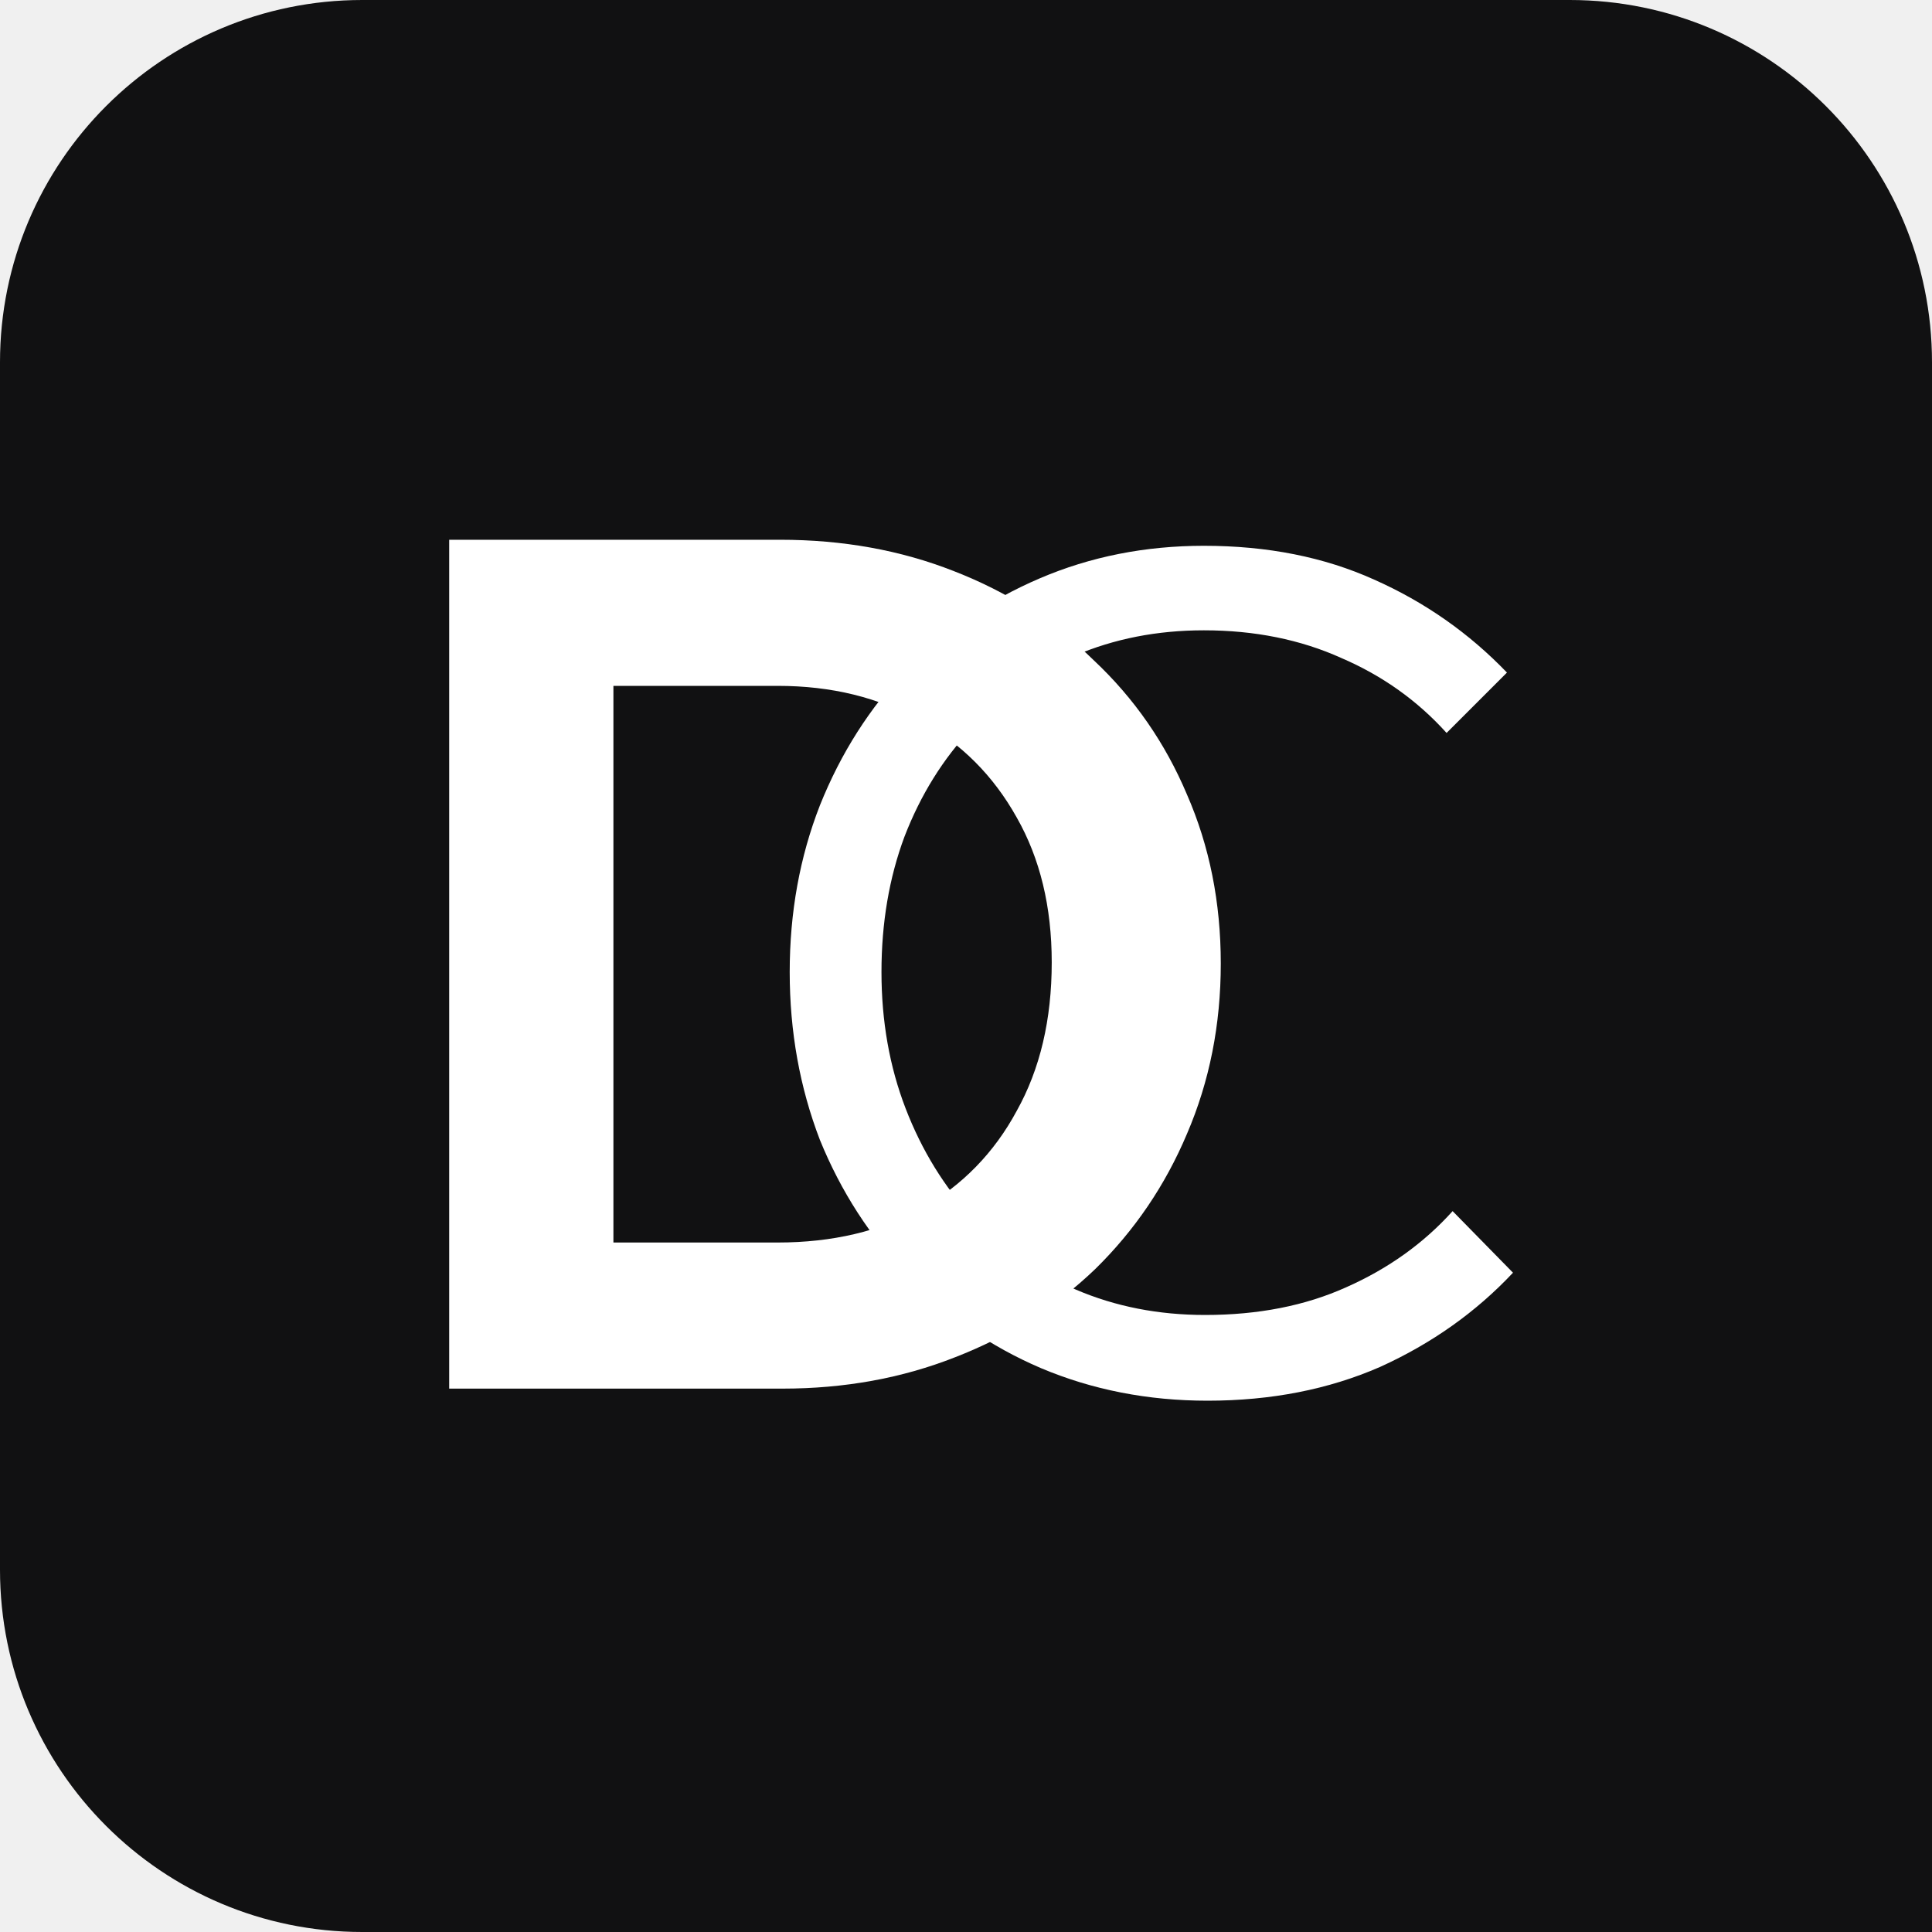
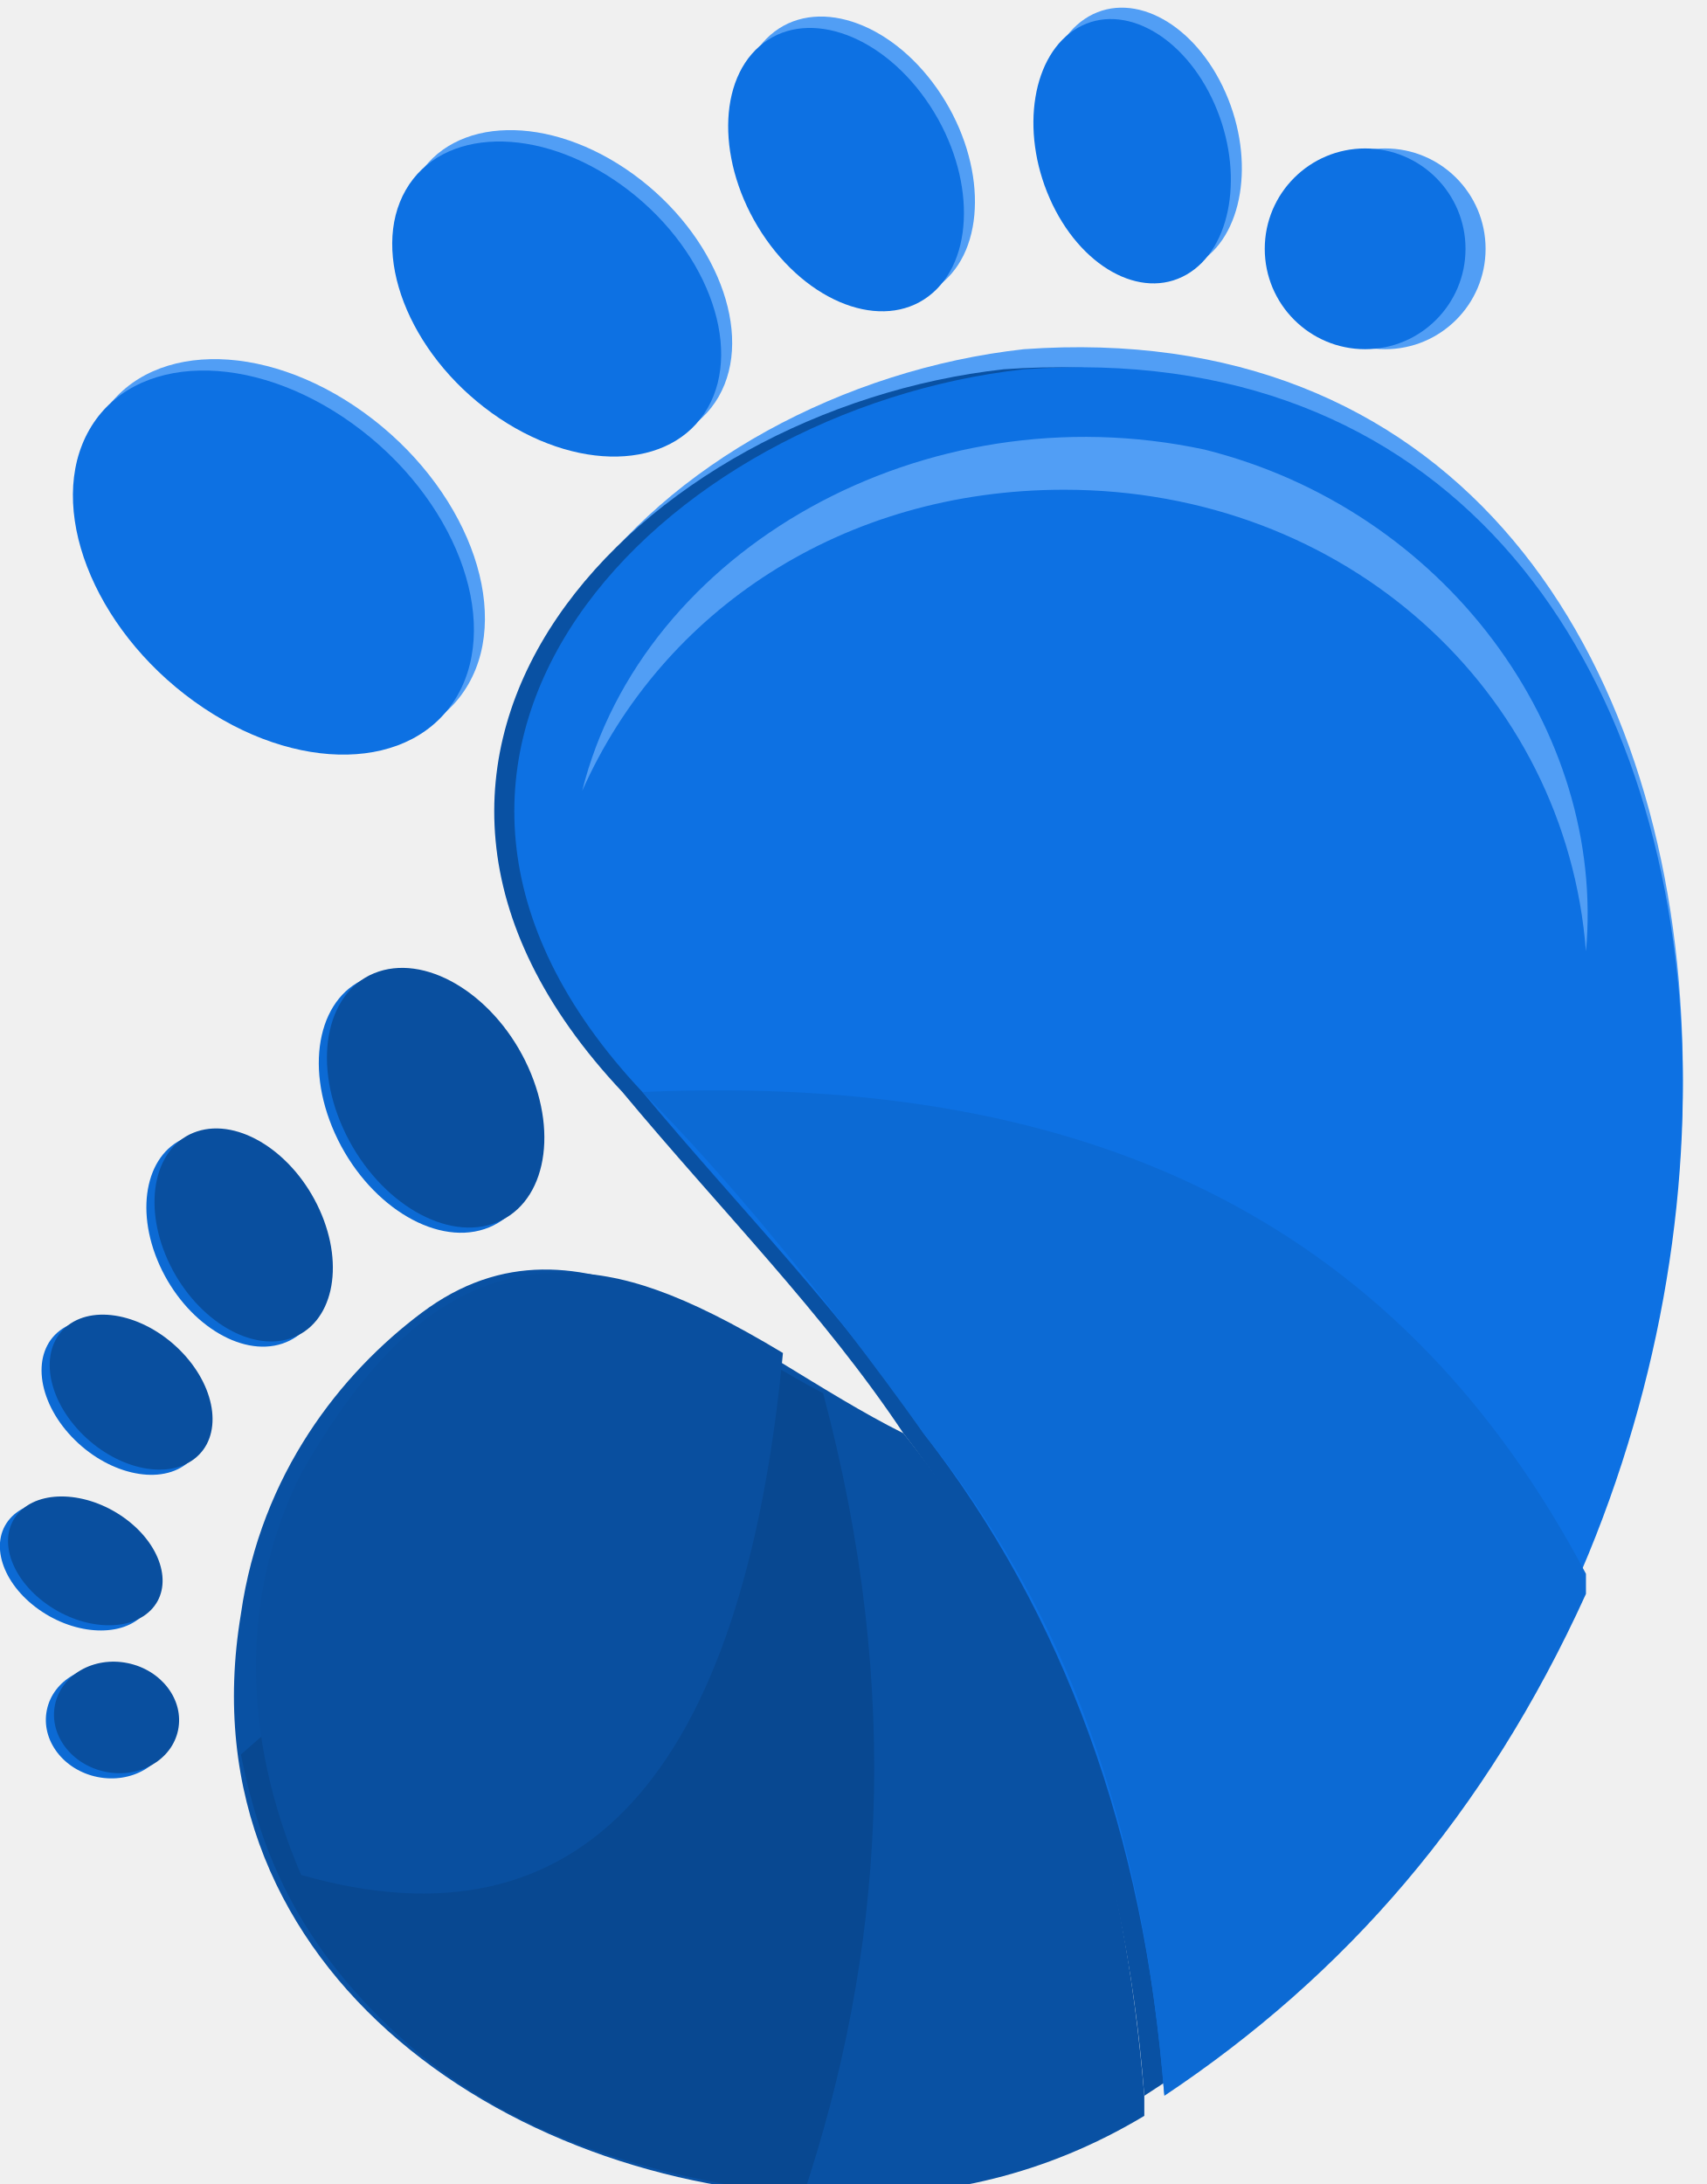
- <svg xmlns="http://www.w3.org/2000/svg" width="32" height="32" viewBox="0 0 32 32" fill="none">
-   <path d="M0 6C0 2.686 2.686 0 6 0H26C29.314 0 32 2.686 32 6V32H6C2.686 32 0 29.314 0 26V6Z" fill="#111112" />
-   <path d="M20 23.2C19.013 23.2 18.093 23.02 17.24 22.66C16.4 22.3 15.667 21.793 15.04 21.14C14.413 20.487 13.927 19.733 13.58 18.88C13.247 18.013 13.08 17.087 13.08 16.1C13.08 15.113 13.247 14.193 13.58 13.34C13.927 12.473 14.407 11.72 15.02 11.08C15.647 10.44 16.38 9.94 17.22 9.58C18.06 9.22 18.967 9.04 19.94 9.04C20.993 9.04 21.933 9.227 22.76 9.6C23.6 9.973 24.333 10.487 24.96 11.14L23.96 12.14C23.48 11.607 22.9 11.193 22.22 10.9C21.54 10.593 20.78 10.44 19.94 10.44C19.167 10.44 18.453 10.58 17.8 10.86C17.16 11.14 16.593 11.54 16.1 12.06C15.62 12.567 15.247 13.167 14.98 13.86C14.727 14.54 14.6 15.287 14.6 16.1C14.6 16.913 14.733 17.667 15 18.36C15.267 19.053 15.64 19.66 16.12 20.18C16.6 20.687 17.167 21.08 17.82 21.36C18.473 21.64 19.187 21.78 19.96 21.78C20.84 21.78 21.62 21.627 22.3 21.32C22.993 21.013 23.58 20.593 24.06 20.06L25.06 21.08C24.447 21.733 23.713 22.253 22.86 22.64C22.007 23.013 21.053 23.2 20 23.2Z" fill="white" />
-   <path d="M9.3 23V20.58H12.88C13.787 20.58 14.58 20.393 15.26 20.02C15.94 19.633 16.467 19.093 16.84 18.4C17.227 17.707 17.42 16.887 17.42 15.94C17.42 15.02 17.227 14.22 16.84 13.54C16.453 12.847 15.92 12.313 15.24 11.94C14.56 11.553 13.773 11.36 12.88 11.36H9.24V8.94H12.92C13.96 8.94 14.92 9.113 15.8 9.46C16.693 9.807 17.467 10.3 18.12 10.94C18.787 11.567 19.3 12.307 19.66 13.16C20.033 14.013 20.22 14.947 20.22 15.96C20.22 16.973 20.033 17.913 19.66 18.78C19.3 19.633 18.793 20.38 18.14 21.02C17.487 21.647 16.713 22.133 15.82 22.48C14.94 22.827 13.987 23 12.96 23H9.3ZM7.44 23V8.94H10.16V23H7.44Z" fill="white" />
+ <svg xmlns="http://www.w3.org/2000/svg" xml:space="preserve" width="0.293in" height="0.375in" version="1.1" style="shape-rendering:geometricPrecision; text-rendering:geometricPrecision; image-rendering:optimizeQuality; fill-rule:evenodd; clip-rule:evenodd" viewBox="0 0 0.85 1.08">
+   <defs>
+     <style type="text/css">
+    
+     .fil5 {fill:#084891}
+     .fil4 {fill:#094F9F}
+     .fil1 {fill:#0951A3}
+     .fil3 {fill:#0C6AD4}
+     .fil2 {fill:#0D71E3}
+     .fil0 {fill:#519EF5}
+    
+   </style>
+   </defs>
+   <g id="Layer_x0020_1">
+     <g id="_2121921058240">
+       <path class="fil0" d="M0.58 1.03c-0.01,-0.13 -0.05,-0.24 -0.12,-0.33 -0.04,-0.06 -0.09,-0.11 -0.14,-0.17 -0.16,-0.17 0.01,-0.34 0.19,-0.36 0.42,-0.03 0.43,0.63 0.07,0.86z" />
+       <path class="fil1" d="M0.57 1.04c-0.01,-0.13 -0.05,-0.24 -0.12,-0.33 -0.04,-0.06 -0.09,-0.11 -0.14,-0.17 -0.16,-0.17 0.01,-0.34 0.19,-0.36 0.42,-0.03 0.43,0.63 0.07,0.86z" />
+       <path class="fil2" d="M0.58 1.04c-0.01,-0.13 -0.05,-0.24 -0.12,-0.33 -0.04,-0.06 -0.09,-0.11 -0.14,-0.17 -0.16,-0.17 0.01,-0.34 0.19,-0.36 0.42,-0.03 0.43,0.62 0.07,0.85z" />
+       <path class="fil3" d="M0.79 0.79c-0.05,0.11 -0.12,0.19 -0.21,0.25 -0.01,-0.12 -0.04,-0.23 -0.12,-0.33 -0.05,-0.07 -0.1,-0.13 -0.14,-0.17 0.23,-0.01 0.38,0.07 0.47,0.24z" />
+       <path class="fil0" d="M0.6 0.22c0.12,0.03 0.2,0.14 0.19,0.25 -0.01,-0.13 -0.12,-0.23 -0.26,-0.23 -0.11,0 -0.2,0.06 -0.24,0.15 0,-0 0,-0 0,-0 0.03,-0.12 0.17,-0.2 0.31,-0.17z" />
+       <g>
+         <g>
+           <ellipse class="fil0" transform="matrix(0.0627988 0.0453179 -0.0403642 0.0705058 0.141675 0.270611)" rx="1.46" ry="0.98" />
+           <ellipse class="fil2" transform="matrix(0.0627988 0.0453179 -0.0403642 0.0705058 0.136193 0.276283)" rx="1.46" ry="0.98" />
+         </g>
+         <g>
+           <ellipse class="fil0" transform="matrix(0.0515132 0.0371738 -0.0331104 0.0578352 0.282782 0.139343)" rx="1.46" ry="0.98" />
+           <ellipse class="fil2" transform="matrix(0.0515132 0.0371738 -0.0331104 0.0578352 0.2773 0.145015)" rx="1.46" ry="0.98" />
+         </g>
+         <g>
+           <ellipse class="fil0" transform="matrix(0.0295707 0.0420541 -0.0406178 0.0354805 0.426921 0.0748756)" rx="1.46" ry="0.98" />
+           <ellipse class="fil2" transform="matrix(0.0295707 0.0420541 -0.0406178 0.0354805 0.421438 0.080548)" rx="1.46" ry="0.98" />
+         </g>
+         <g>
+           <ellipse class="fil0" transform="matrix(0.0185299 0.0421152 -0.0418972 0.0239688 0.56942 0.0657098)" rx="1.46" ry="0.98" />
+           <ellipse class="fil2" transform="matrix(0.0185299 0.0421152 -0.0418972 0.0239688 0.563937 0.0713822)" rx="1.46" ry="0.98" />
+         </g>
+         <g>
+           <circle class="fil0" cx="0.69" cy="0.12" r="0.05" />
+           <circle class="fil2" cx="0.68" cy="0.12" r="0.05" />
+         </g>
+       </g>
+       <g>
+         <g>
+           <ellipse class="fil3" transform="matrix(0.0194417 0.0430456 0.0470488 -0.0155433 0.212951 0.545437)" rx="1.46" ry="0.98" />
+           <ellipse class="fil4" transform="matrix(0.0194417 0.0430456 0.0470488 -0.0155433 0.217008 0.542851)" rx="1.46" ry="0.98" />
+         </g>
+         <g>
+           <ellipse class="fil3" transform="matrix(0.0159478 0.0353099 0.0385937 -0.01275 0.117329 0.613794)" rx="1.46" ry="0.98" />
+           <ellipse class="fil4" transform="matrix(0.0159478 0.0353099 0.0385937 -0.01275 0.121386 0.611208)" rx="1.46" ry="0.98" />
+         </g>
+         <g>
+           <ellipse class="fil3" transform="matrix(0.0215347 0.0227901 0.0261473 -0.0199571 0.0612607 0.692092)" rx="1.46" ry="0.98" />
+           <ellipse class="fil4" transform="matrix(0.0215347 0.0227901 0.0261473 -0.0199571 0.0653179 0.689505)" rx="1.46" ry="0.98" />
+         </g>
+         <g>
+           <ellipse class="fil3" transform="matrix(0.0229147 0.0161991 0.0194231 -0.0221226 0.0384422 0.776139)" rx="1.46" ry="0.98" />
+           <ellipse class="fil4" transform="matrix(0.0229147 0.0161991 0.0194231 -0.0221226 0.0424995 0.773553)" rx="1.46" ry="0.98" />
+         </g>
+         <g>
+           <circle class="fil3" transform="matrix(-0.00810495 0.0398047 0.0451003 0.00918323 0.053998 0.854126)" r="0.68" />
+           <circle class="fil4" transform="matrix(-0.00810495 0.0398047 0.0451003 0.00918323 0.0580553 0.85154)" r="0.68" />
+         </g>
+       </g>
+       <g>
+         <path class="fil1" d="M0.57 1.04c-0.01,-0.12 -0.04,-0.23 -0.12,-0.33 -0.08,-0.04 -0.16,-0.12 -0.24,-0.06 -0.04,0.03 -0.08,0.08 -0.09,0.15 -0.03,0.18 0.14,0.29 0.3,0.29 0.05,0 0.1,-0.01 0.15,-0.04z" />
+         <path class="fil5" d="M0.36 0.66c0.03,0.02 0.05,0.03 0.05,0.03 0.04,0.15 0.03,0.28 -0.01,0.4 -0.08,-0.01 -0.14,-0.03 -0.19,-0.07 -0.06,-0.05 -0.08,-0.1 -0.09,-0.15 0.16,-0.14 0.24,-0.21 0.24,-0.21z" />
+         <path class="fil4" d="M0.28 0.63c0.03,0 0.06,0.01 0.11,0.04 -0.02,0.21 -0.1,0.3 -0.24,0.26 -0.03,-0.07 -0.03,-0.14 0,-0.2 0.04,-0.07 0.08,-0.1 0.13,-0.1z" />
+       </g>
+     </g>
+   </g>
</svg>
